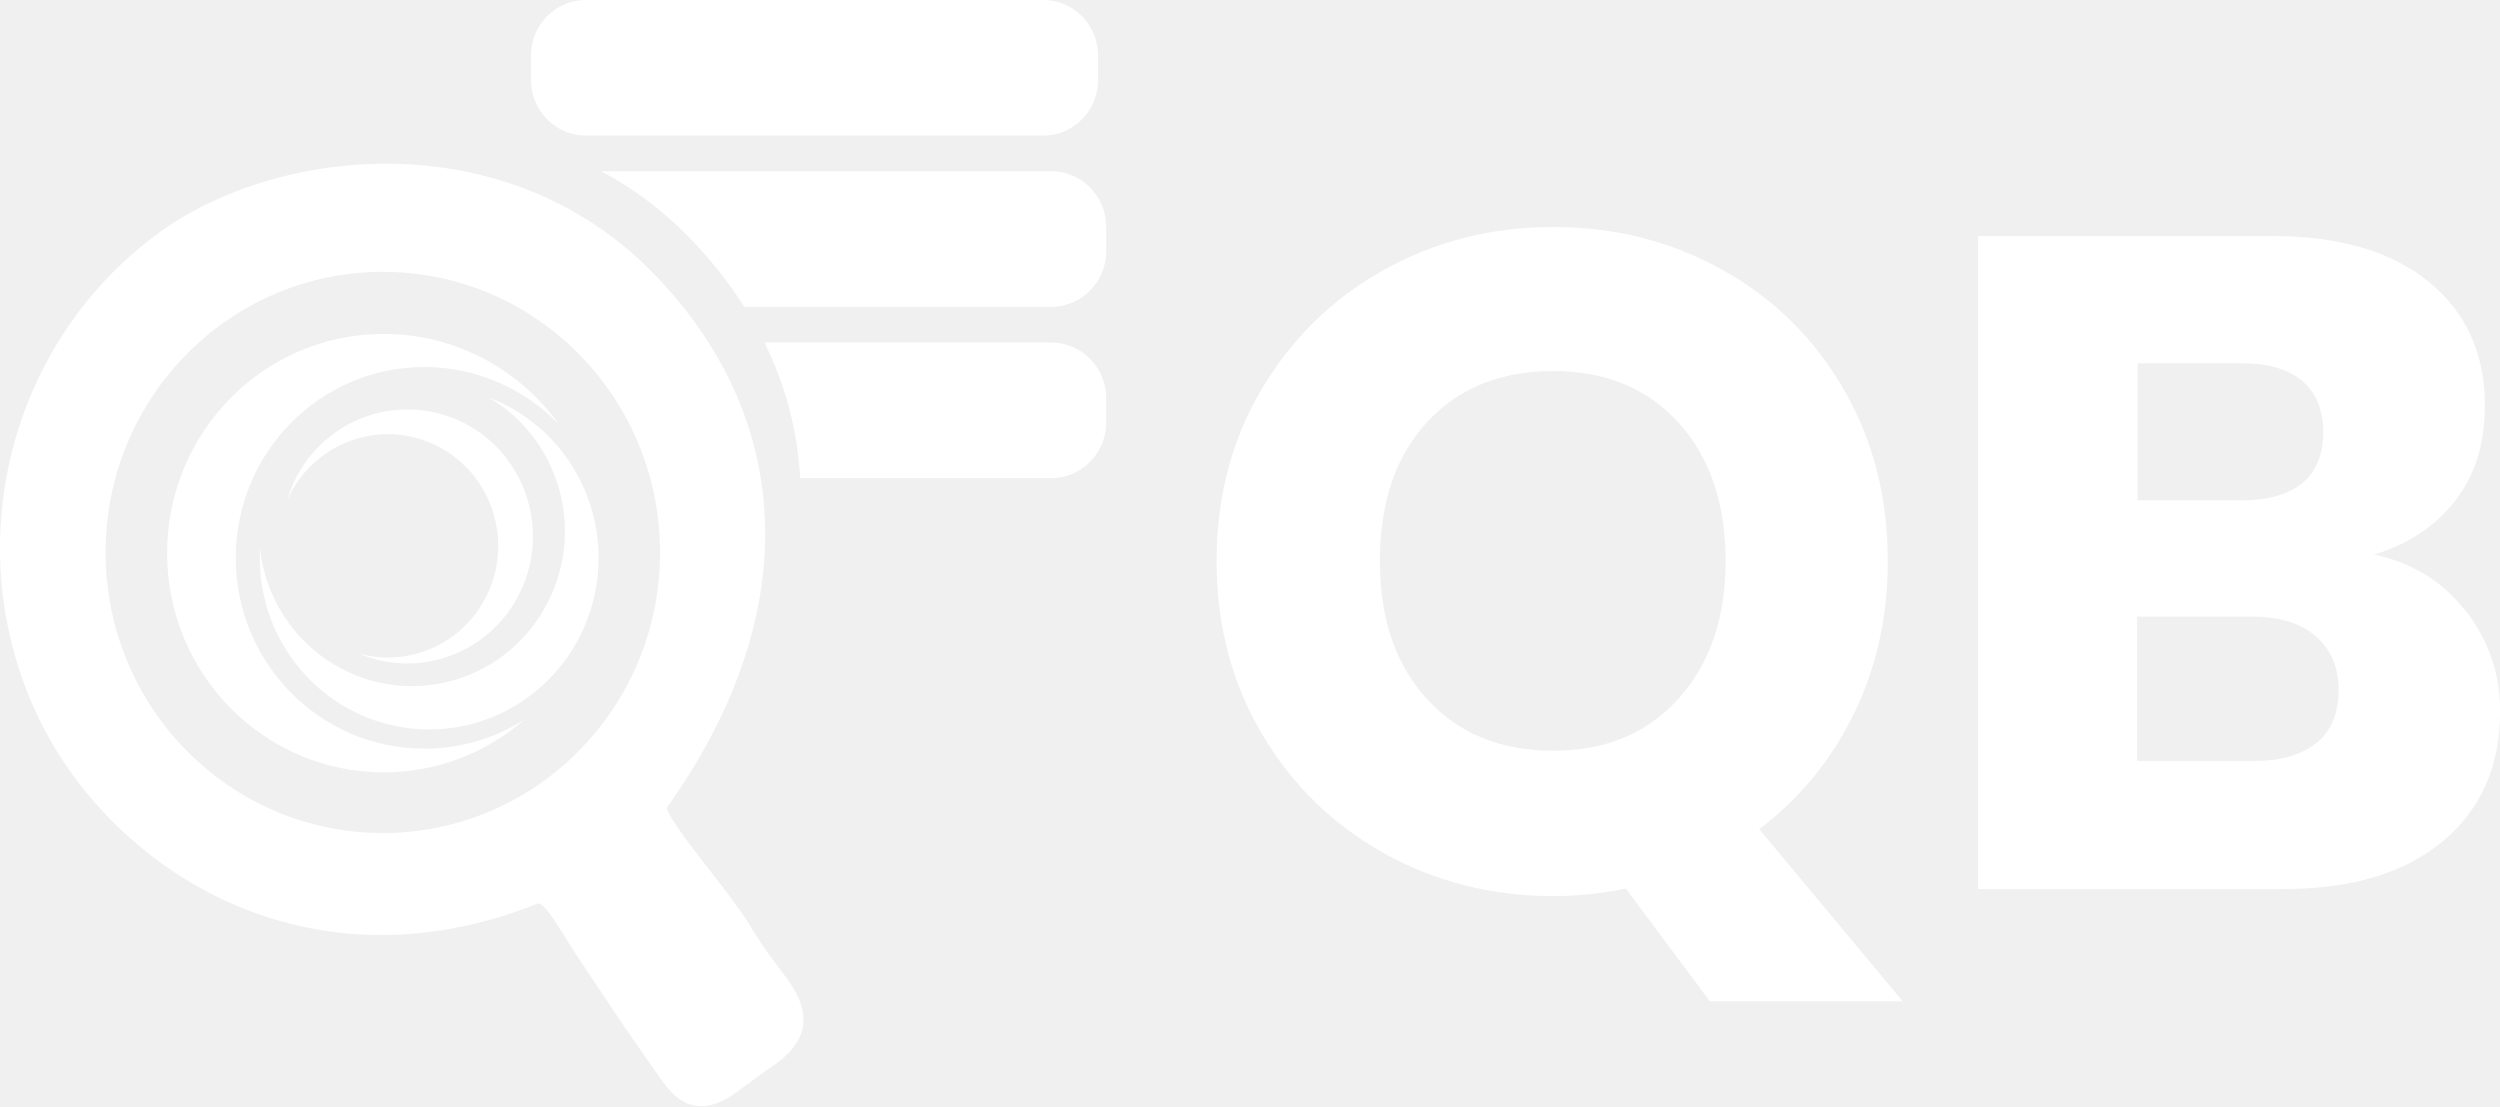
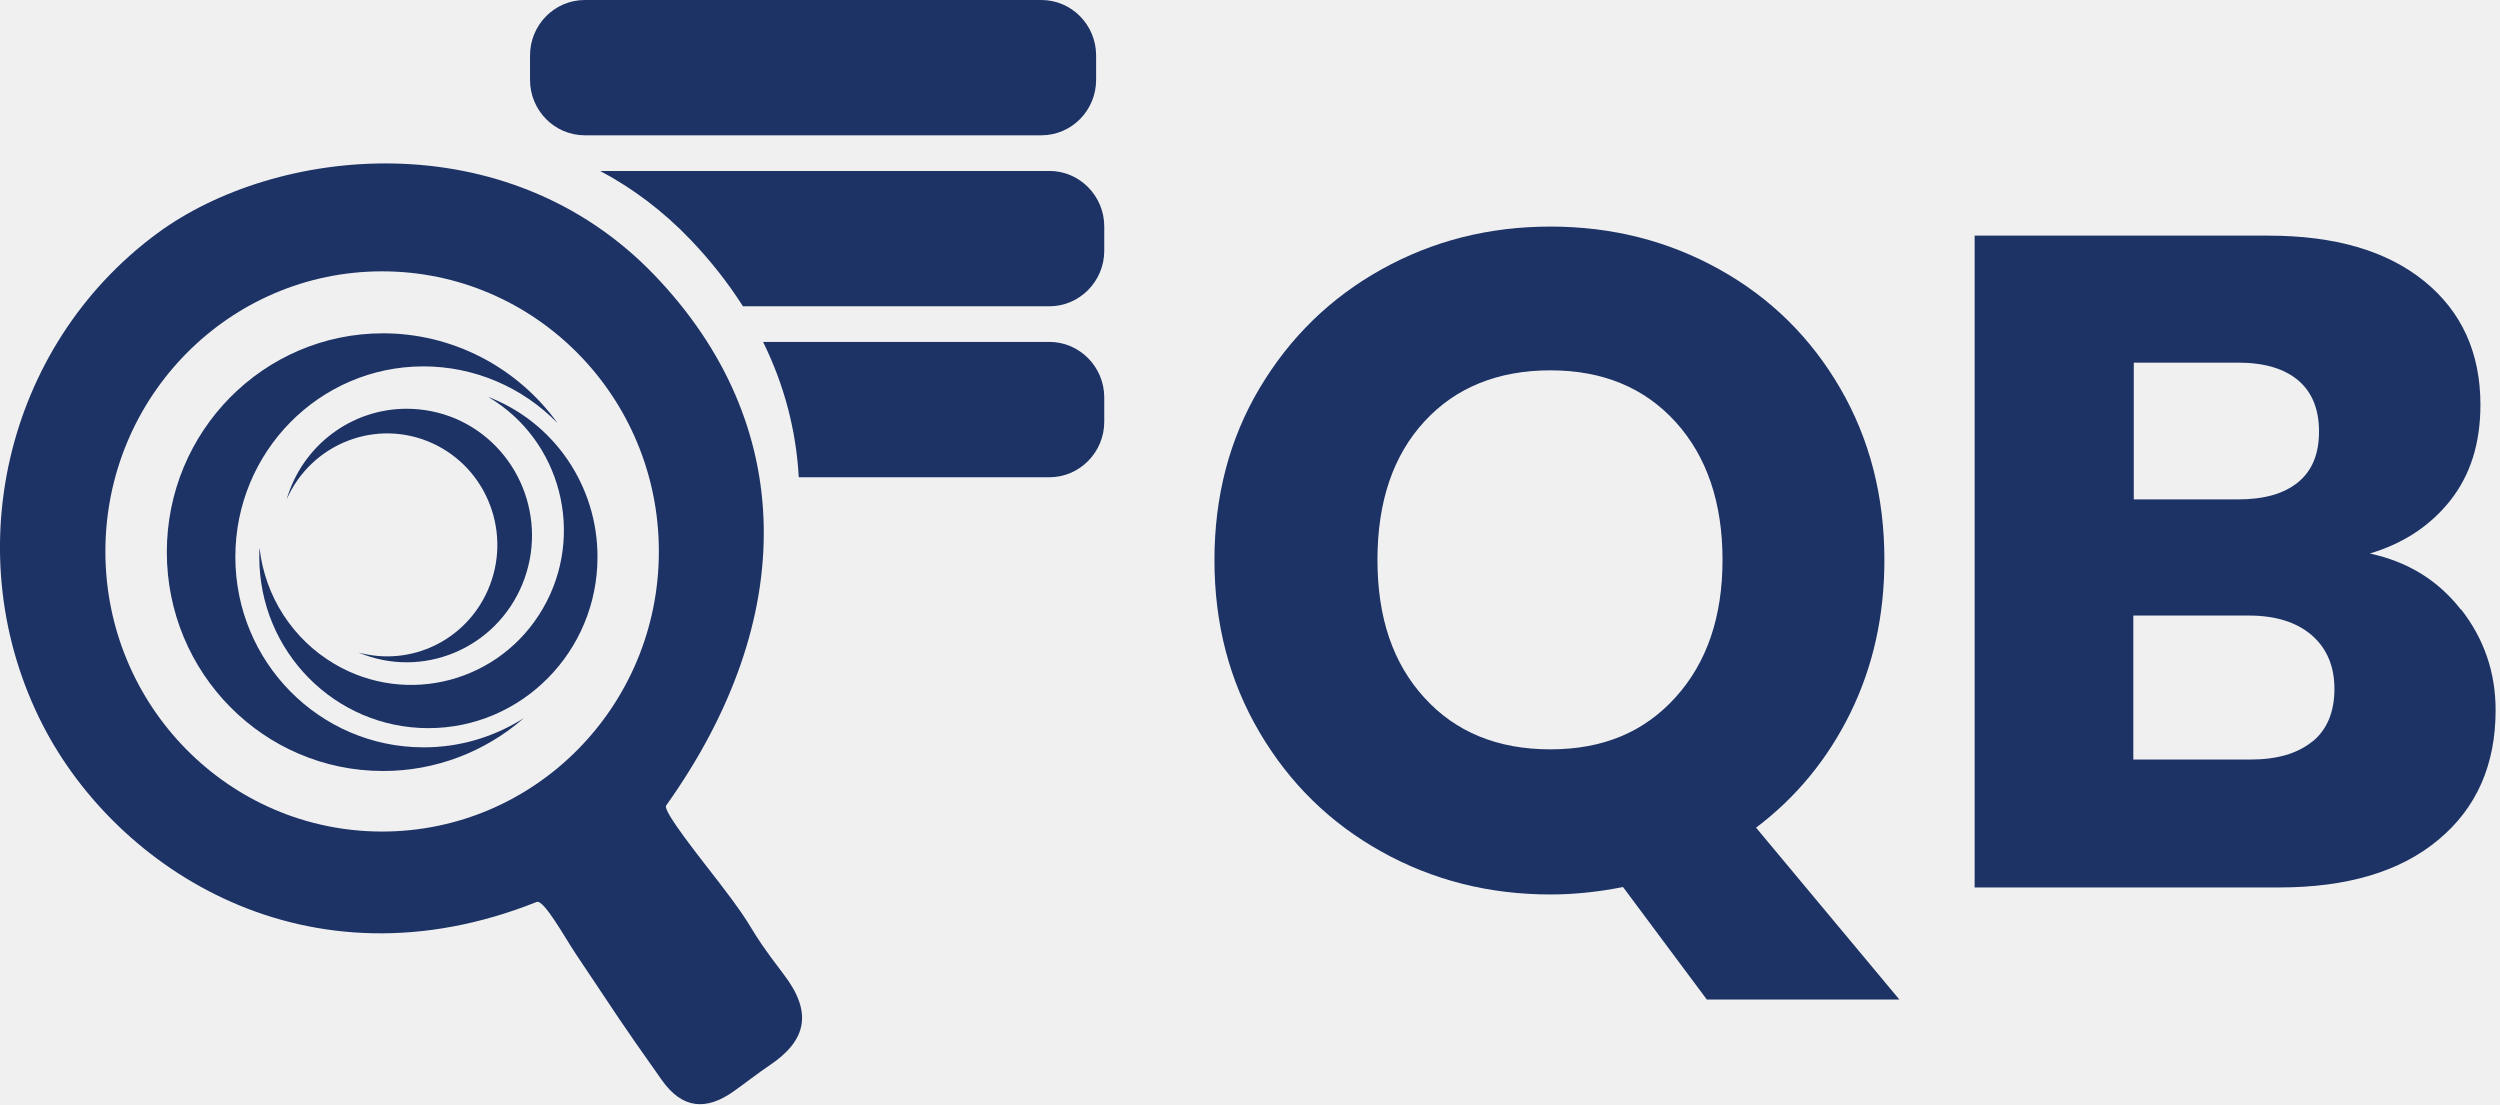
- <svg xmlns="http://www.w3.org/2000/svg" width="226" height="100" viewBox="0 0 226 100" fill="none">
-   <g clip-path="url(#clip0_737_8258)">
-     <path d="M94.303 0H52.964C50.222 0 48 2.249 48 5.024V7.23C48 10.004 50.222 12.254 52.964 12.254H94.303C97.044 12.254 99.266 10.004 99.266 7.23V5.024C99.266 2.249 97.044 0 94.303 0Z" fill="white" />
-     <path d="M95.04 15.484H54.356C57.263 17.032 60.021 19.079 62.525 21.695C64.373 23.629 65.952 25.648 67.282 27.738H95.04C97.769 27.738 100.004 25.476 100.004 22.713V20.505C100.004 17.742 97.769 15.48 95.04 15.48V15.484Z" fill="white" />
-     <path d="M95.039 30.968H69.106C71.03 34.871 72.104 38.984 72.337 43.222H95.039C97.769 43.222 100.003 40.96 100.003 38.198V35.989C100.003 33.227 97.769 30.965 95.039 30.965V30.968Z" fill="white" />
-     <path d="M70.984 88.254C67.174 83.269 68.94 84.878 65.113 79.907C63.514 77.827 59.982 73.433 60.326 72.952C72.393 56.006 72.17 38.403 59.304 24.952C45.854 10.894 24.934 13.232 14.22 21.148C0.344 31.399 -3.967 50.465 3.912 65.739C10.606 78.713 27.785 89.985 48.603 81.684C49.248 81.425 51.172 84.938 52.161 86.413C56.329 92.618 55.621 91.709 59.936 97.815C61.787 100.431 63.947 100.597 66.43 98.843C67.524 98.07 68.576 97.231 69.687 96.485C73.088 94.207 73.589 91.663 70.981 88.251L70.984 88.254ZM34.606 75.307C20.766 75.307 9.545 63.952 9.545 49.941C9.545 35.929 20.763 24.574 34.606 24.574C48.449 24.574 59.667 35.929 59.667 49.941C59.667 63.952 48.449 75.307 34.606 75.307Z" fill="white" />
-     <path d="M38.36 67.678C28.947 67.678 21.313 59.961 21.313 50.433C21.313 40.905 28.937 33.178 38.35 33.178C42.914 33.178 47.282 35.029 50.493 38.315C46.81 33.208 40.939 30.184 34.687 30.184C23.872 30.184 15.107 39.055 15.107 50.002C15.107 60.949 23.872 69.82 34.687 69.82C39.373 69.83 43.907 68.122 47.449 65.021C44.733 66.759 41.578 67.688 38.36 67.678Z" fill="white" />
-     <path d="M44.212 35.945C50.808 39.842 53.033 48.415 49.176 55.087C45.326 61.763 36.857 64.015 30.265 60.111C26.5 57.886 23.994 53.999 23.502 49.615C23.482 49.887 23.482 50.169 23.482 50.441C23.482 59.004 30.337 65.941 38.797 65.941C47.256 65.941 54.111 59.004 54.111 50.441C54.12 44.001 50.179 38.227 44.212 35.945Z" fill="white" />
-     <path d="M36.83 37.016C31.811 37.016 27.387 40.349 25.959 45.22C28.213 40.133 34.111 37.851 39.14 40.133C44.166 42.415 46.42 48.384 44.166 53.474C42.164 58.008 37.2 60.386 32.459 59.089C38.239 61.53 44.887 58.771 47.302 52.911C49.713 47.061 46.987 40.332 41.198 37.888C39.815 37.314 38.331 37.016 36.83 37.016Z" fill="white" />
+ <svg xmlns="http://www.w3.org/2000/svg" width="403" height="178" viewBox="0 0 403 178" fill="none">
+   <g clip-path="url(#clip0_737_8206)">
+     <path d="M167.858 0H94.275C89.395 0 85.439 4.004 85.439 8.943V12.869C85.439 17.808 89.395 21.812 94.275 21.812H167.858C172.738 21.812 176.694 17.808 176.694 12.869V8.943C176.694 4.004 172.738 0 167.858 0Z" fill="#1D3366" />
+     <path d="M169.171 27.561H96.754C101.927 30.317 106.838 33.959 111.293 38.617C114.583 42.058 117.394 45.653 119.761 49.372H169.171C174.029 49.372 178.006 45.346 178.006 40.429V36.498C178.006 31.581 174.029 27.555 169.171 27.555V27.561Z" fill="#1D3366" />
+     <path d="M169.17 55.123H123.01C126.433 62.071 128.346 69.391 128.76 76.935H169.17C174.029 76.935 178.006 72.909 178.006 67.992V64.06C178.006 59.143 174.029 55.117 169.17 55.117V55.123Z" fill="#1D3366" />
+     <path d="M126.351 157.09C119.569 148.218 122.712 151.081 115.9 142.232C113.054 138.531 106.767 130.709 107.38 129.854C128.859 99.689 128.463 68.356 105.56 44.413C81.62 19.39 44.382 23.552 25.311 37.642C0.612 55.889 -7.063 89.825 6.963 117.014C18.878 140.107 49.456 160.172 86.513 145.396C87.662 144.936 91.085 151.187 92.846 153.814C100.265 164.859 99.005 163.241 106.686 174.109C109.981 178.766 113.824 179.061 118.245 175.939C120.193 174.563 122.065 173.07 124.042 171.741C130.096 167.686 130.988 163.158 126.346 157.084L126.351 157.09ZM61.598 134.045C36.964 134.045 16.989 113.833 16.989 88.892C16.989 63.952 36.958 43.74 61.598 43.74C86.239 43.74 106.208 63.952 106.208 88.892C106.208 113.833 86.239 134.045 61.598 134.045Z" fill="#1D3366" />
+     <path d="M68.282 120.47C51.526 120.47 37.938 106.734 37.938 89.774C37.938 72.815 51.509 59.061 68.264 59.061C76.388 59.061 84.162 62.355 89.878 68.205C83.323 59.114 72.871 53.73 61.744 53.73C42.492 53.73 26.892 69.521 26.892 89.007C26.892 108.493 42.492 124.284 61.744 124.284C70.084 124.301 78.155 121.261 84.46 115.742C79.625 118.835 74.009 120.488 68.282 120.47Z" fill="#1D3366" />
+     <path d="M78.698 63.984C90.438 70.92 94.398 86.18 87.533 98.057C80.681 109.939 65.605 113.948 53.871 107C47.17 103.039 42.708 96.121 41.833 88.317C41.798 88.801 41.798 89.302 41.798 89.787C41.798 105.028 53.999 117.377 69.057 117.377C84.116 117.377 96.316 105.028 96.316 89.787C96.334 78.323 89.318 68.046 78.698 63.984Z" fill="#1D3366" />
+     <path d="M65.558 65.891C56.624 65.891 48.75 71.823 46.208 80.495C50.22 71.439 60.718 67.378 69.67 71.439C78.616 75.501 82.629 86.126 78.616 95.187C75.053 103.257 66.217 107.489 57.778 105.181C68.066 109.526 79.899 104.615 84.198 94.184C88.49 83.771 83.638 71.794 73.332 67.443C70.871 66.422 68.229 65.891 65.558 65.891Z" fill="#1D3366" />
  </g>
-   <g clip-path="url(#clip1_737_8258)">
-     <path d="M154.558 90.499L146.981 80.329C144.743 80.78 142.547 81.006 140.411 81.006C134.847 81.006 129.755 79.714 125.115 77.131C120.475 74.547 116.8 70.959 114.069 66.325C111.338 61.691 109.983 56.504 109.983 50.722C109.983 44.94 111.338 39.752 114.069 35.159C116.8 30.566 120.475 26.978 125.115 24.395C129.755 21.811 134.847 20.52 140.411 20.52C145.975 20.52 151.067 21.811 155.707 24.395C160.348 26.978 163.982 30.566 166.651 35.159C169.32 39.752 170.654 44.94 170.654 50.722C170.654 55.766 169.628 60.379 167.575 64.562C165.522 68.745 162.668 72.21 159.034 74.957L172.01 90.519H154.578L154.558 90.499ZM128.996 63.188C131.829 66.305 135.627 67.863 140.411 67.863C145.195 67.863 148.911 66.284 151.745 63.147C154.578 60.01 155.995 55.868 155.995 50.701C155.995 45.534 154.578 41.331 151.745 38.214C148.911 35.098 145.134 33.539 140.411 33.539C135.689 33.539 131.829 35.077 128.996 38.173C126.162 41.249 124.746 45.432 124.746 50.701C124.746 55.971 126.162 60.092 128.996 63.188Z" fill="white" />
-     <path d="M222.887 55.192C224.961 57.857 226.008 60.892 226.008 64.316C226.008 69.257 224.283 73.174 220.834 76.044C217.385 78.935 212.56 80.37 206.38 80.37H178.826V21.34H205.435C211.451 21.34 216.153 22.714 219.54 25.461C222.928 28.209 224.632 31.94 224.632 36.656C224.632 40.142 223.729 43.012 221.902 45.329C220.074 47.626 217.652 49.225 214.613 50.127C218.042 50.865 220.793 52.547 222.867 55.212L222.887 55.192ZM193.239 45.227H202.684C205.045 45.227 206.852 44.714 208.125 43.669C209.398 42.623 210.014 41.105 210.014 39.076C210.014 37.046 209.377 35.508 208.125 34.442C206.852 33.376 205.045 32.843 202.684 32.843H193.239V45.206V45.227ZM209.439 67.145C210.753 66.059 211.41 64.459 211.41 62.389C211.41 60.318 210.712 58.698 209.336 57.509C207.961 56.34 206.072 55.745 203.649 55.745H193.198V68.786H203.813C206.236 68.786 208.084 68.232 209.418 67.145H209.439Z" fill="white" />
+   <g clip-path="url(#clip1_737_8206)">
+     <path d="M275.112 161.087L261.627 142.985C257.643 143.787 253.733 144.189 249.932 144.189C240.028 144.189 230.964 141.89 222.705 137.291C214.445 132.692 207.903 126.306 203.043 118.057C198.182 109.809 195.77 100.575 195.77 90.283C195.77 79.991 198.182 70.757 203.043 62.582C207.903 54.407 214.445 48.02 222.705 43.421C230.964 38.823 240.028 36.523 249.932 36.523C259.836 36.523 268.899 38.823 277.159 43.421C285.418 48.02 291.887 54.407 296.638 62.582C301.389 70.757 303.765 79.991 303.765 90.283C303.765 99.261 301.937 107.473 298.283 114.919C294.628 122.364 289.548 128.532 283.079 133.422L306.177 161.123H275.149L275.112 161.087ZM229.612 112.473C234.655 118.021 241.416 120.795 249.932 120.795C258.447 120.795 265.062 117.984 270.105 112.4C275.149 106.816 277.67 99.444 277.67 90.247C277.67 81.049 275.149 73.568 270.105 68.02C265.062 62.473 258.337 59.699 249.932 59.699C241.526 59.699 234.655 62.436 229.612 67.947C224.569 73.422 222.047 80.867 222.047 90.247C222.047 99.626 224.569 106.962 229.612 112.473Z" fill="#1D3366" />
+     <path d="M396.739 98.241C400.43 102.985 402.294 108.387 402.294 114.482C402.294 123.277 399.224 130.248 393.084 135.358C386.945 140.504 378.356 143.059 367.356 143.059H318.311V37.984H365.675C376.383 37.984 384.752 40.43 390.782 45.32C396.812 50.211 399.845 56.853 399.845 65.248C399.845 71.452 398.237 76.561 394.985 80.686C391.732 84.773 387.42 87.62 382.011 89.226C388.114 90.54 393.011 93.532 396.702 98.277L396.739 98.241ZM343.966 80.503H360.777C364.98 80.503 368.196 79.591 370.462 77.729C372.728 75.868 373.824 73.167 373.824 69.554C373.824 65.941 372.692 63.204 370.462 61.306C368.196 59.408 364.98 58.459 360.777 58.459H343.966V80.467V80.503ZM372.801 119.518C375.14 117.584 376.31 114.737 376.31 111.051C376.31 107.365 375.067 104.482 372.618 102.365C370.17 100.284 366.808 99.226 362.495 99.226H343.893V122.438H362.787C367.1 122.438 370.389 121.453 372.765 119.518H372.801Z" fill="#1D3366" />
  </g>
  <defs>
-     <clipPath id="clip0_737_8258">
-       <rect width="100.003" height="100" fill="white" />
+     <clipPath id="clip0_737_8206">
+       <rect width="178.006" height="178" fill="white" />
    </clipPath>
-     <clipPath id="clip1_737_8258">
-       <rect width="116.004" height="70" fill="white" transform="translate(110.004 20.5)" />
+     <clipPath id="clip1_737_8206">
+       <rect width="206.487" height="124.6" fill="white" transform="translate(195.807 36.4883)" />
    </clipPath>
  </defs>
</svg>
